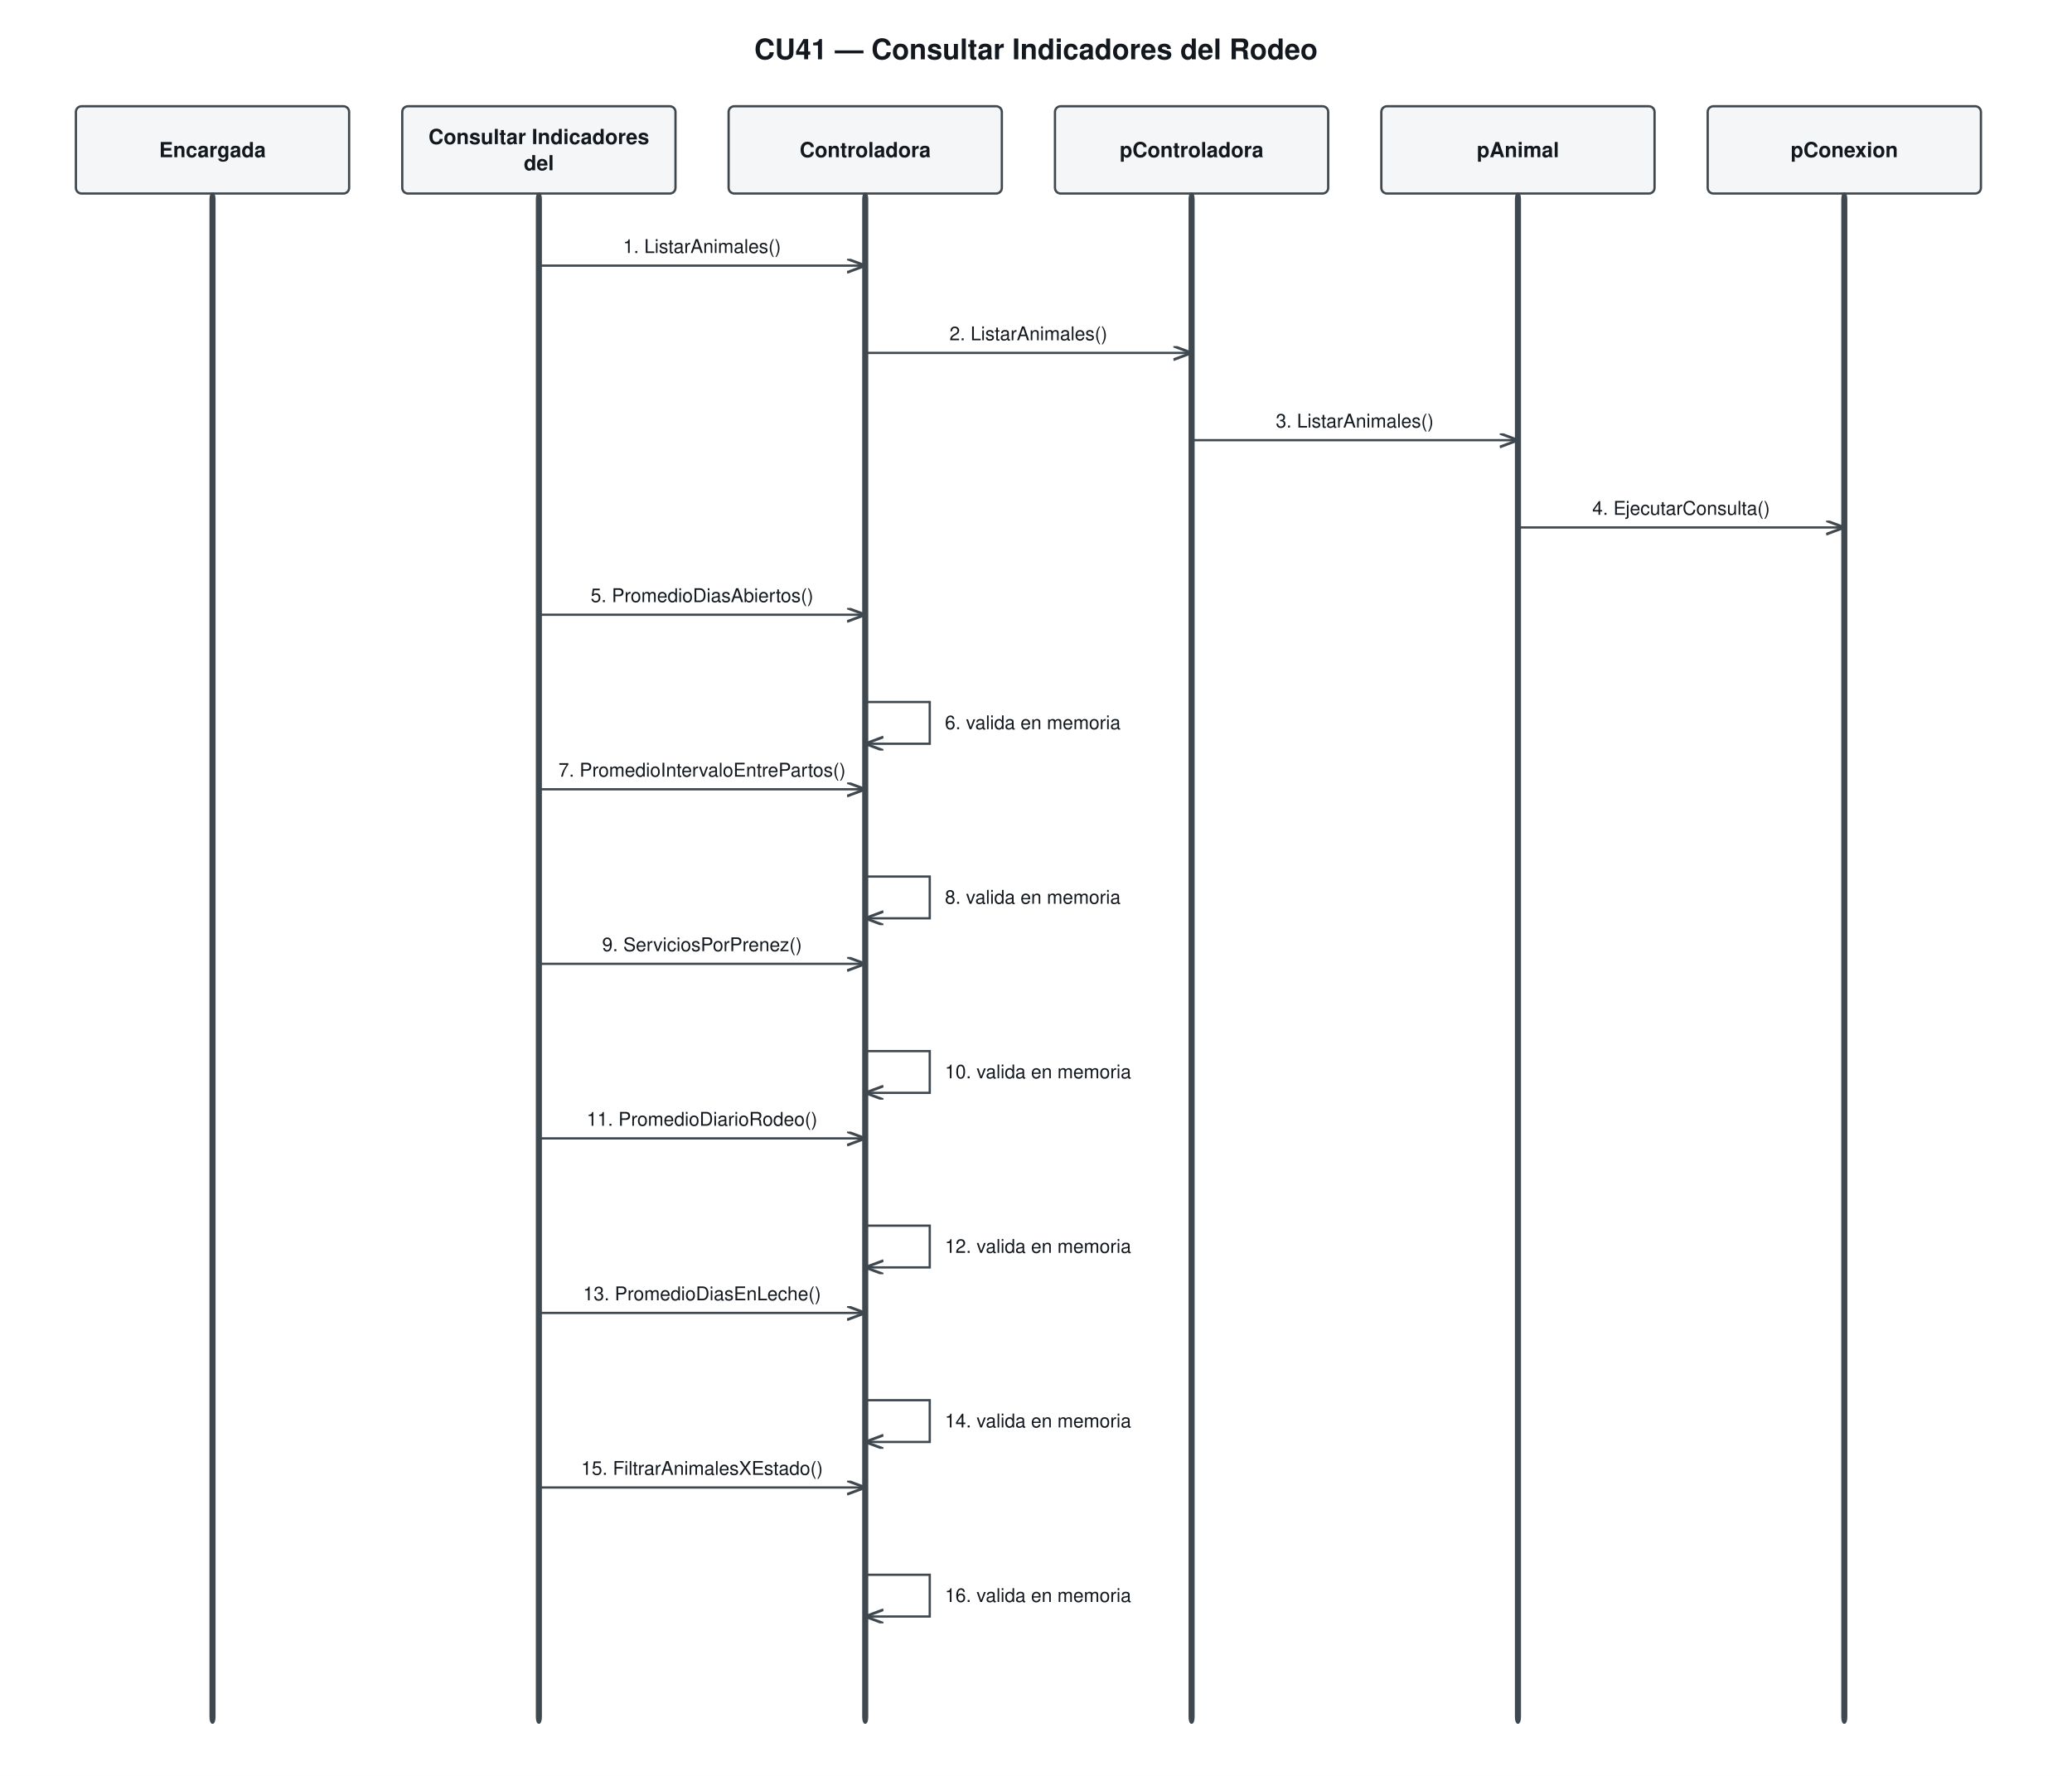
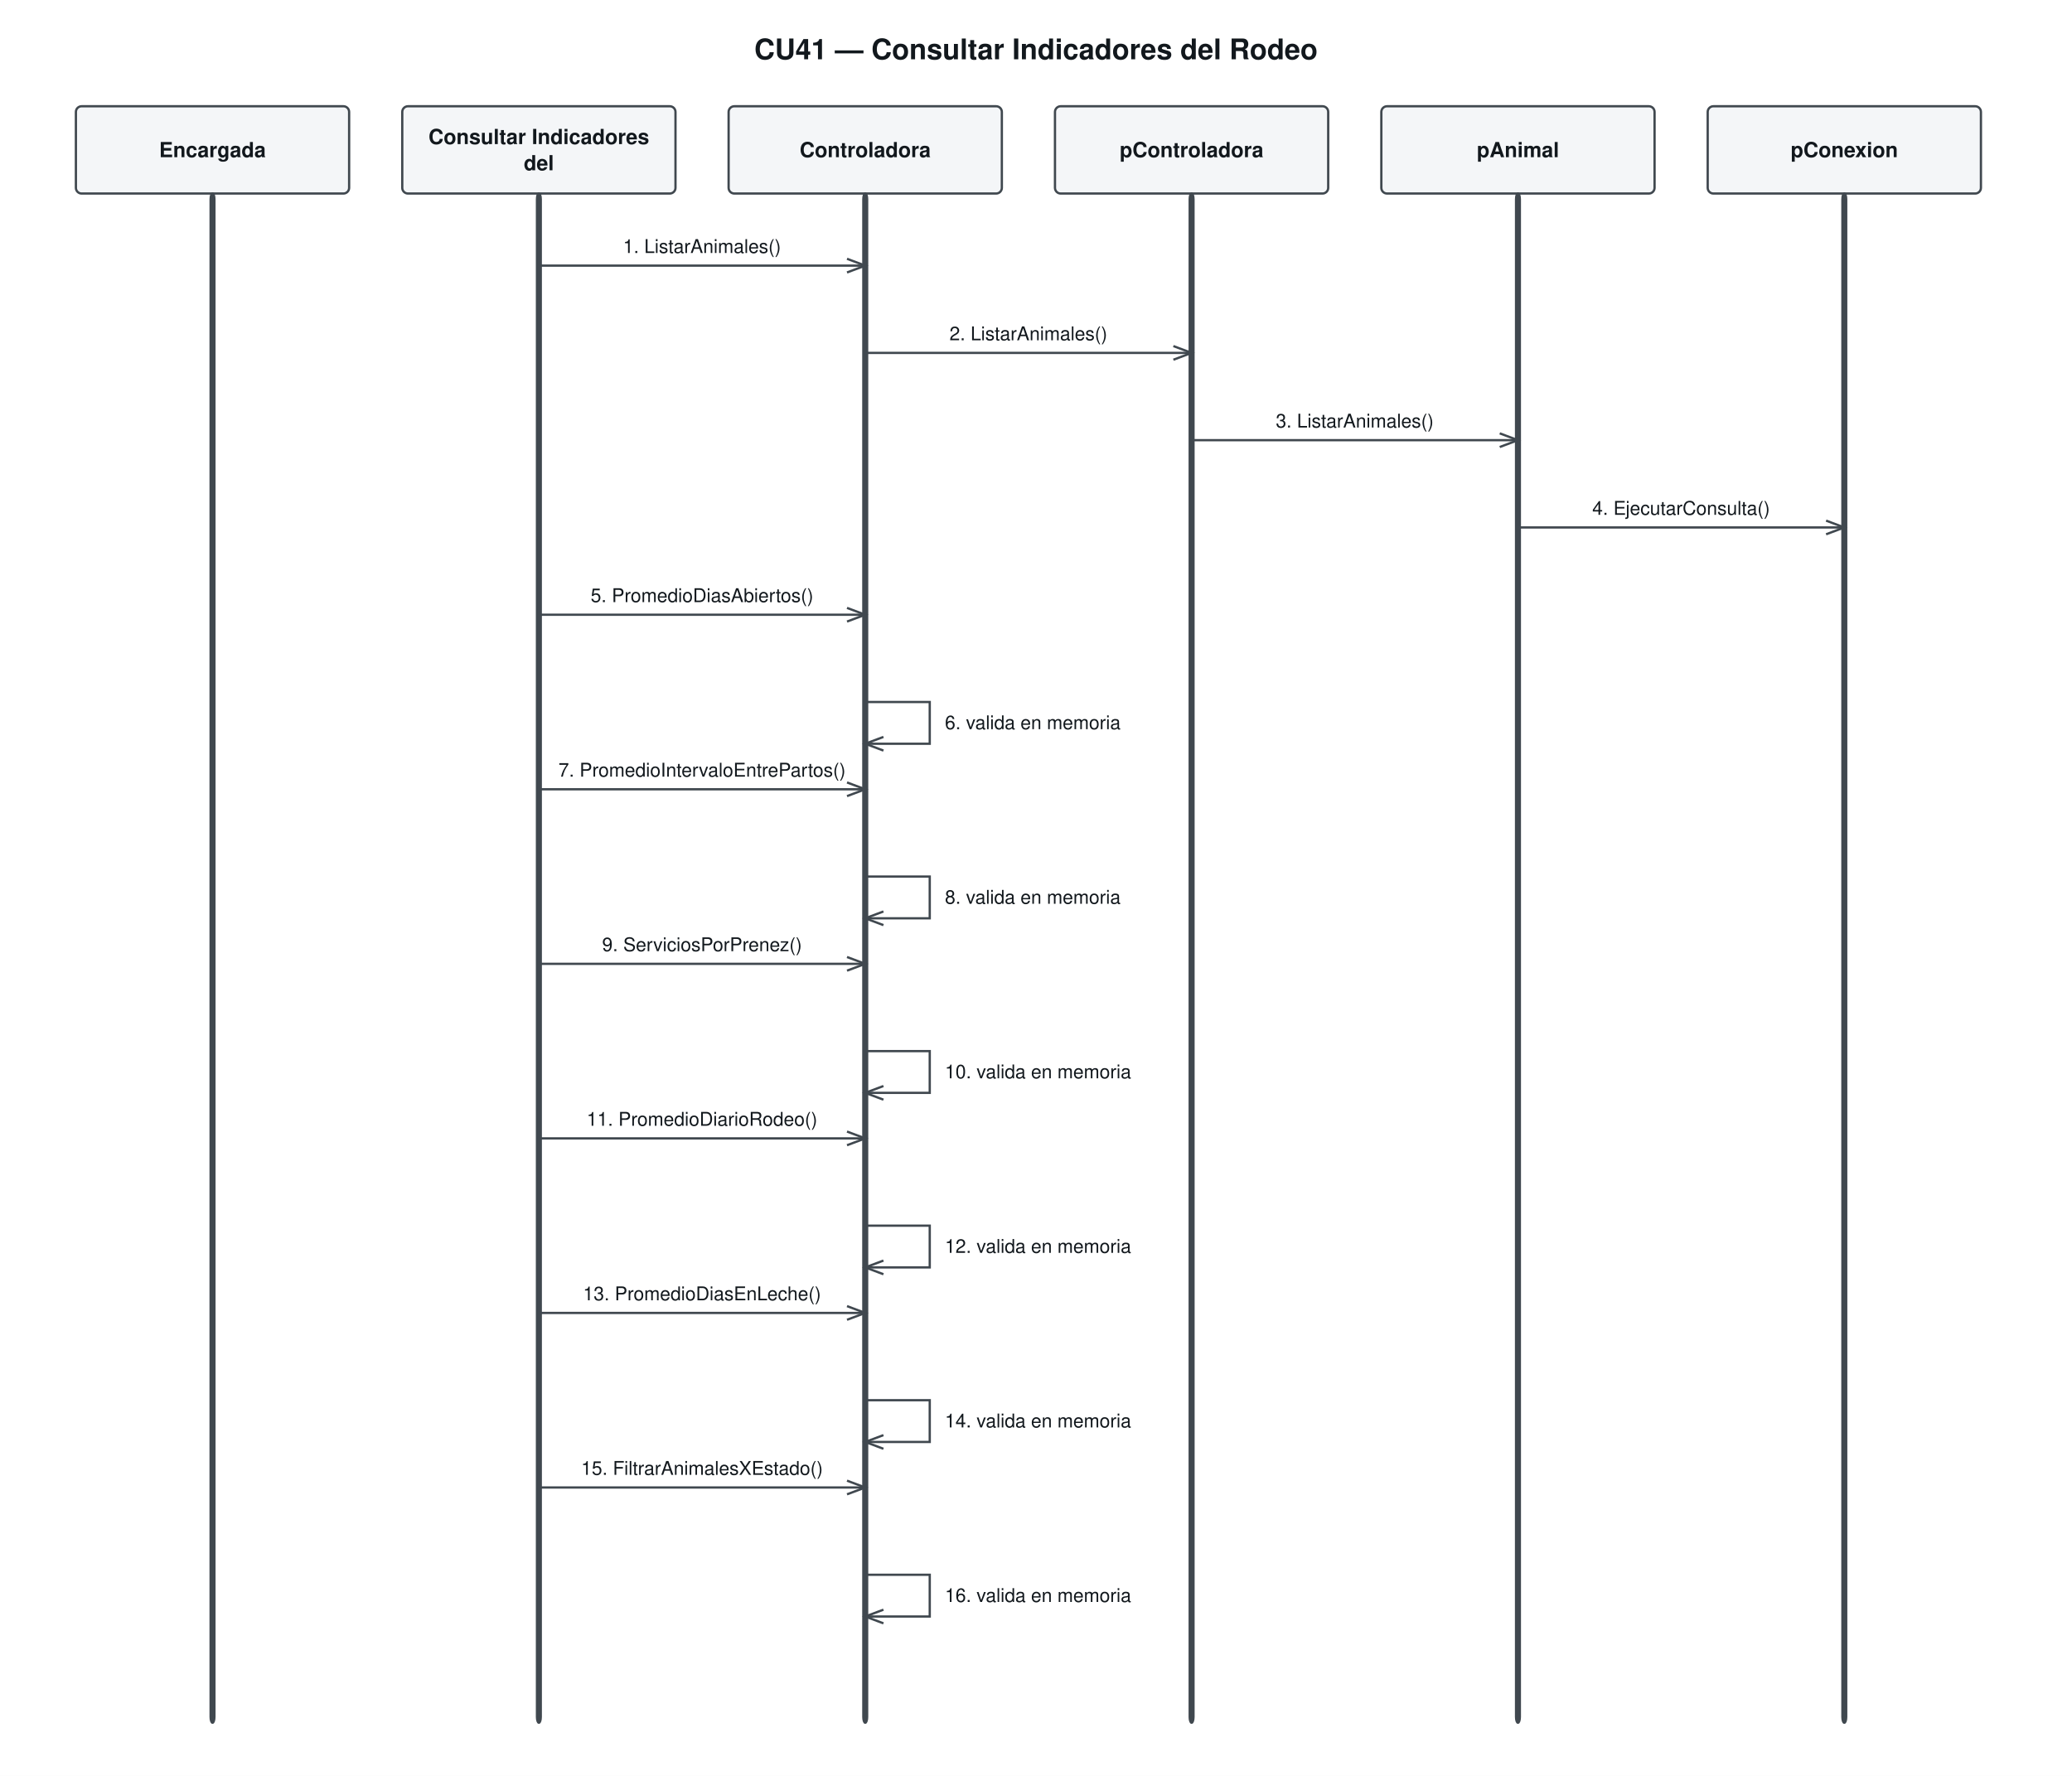
<svg xmlns="http://www.w3.org/2000/svg" width="1092" height="936" viewBox="0 0 1092 936">
-   <defs>
-     <marker id="punta" markerWidth="9" markerHeight="9" refX="8" refY="3" orient="auto">
-       <path d="M0,0 L8,3 L0,6" fill="none" stroke="#40484f" stroke-width="1.2" />
-     </marker>
-   </defs>
  <rect width="100%" height="100%" fill="#ffffff" />
  <text x="546.0" y="26.0" font-family="Helvetica, Arial, sans-serif" font-size="15" font-weight="600" fill="#12181d" text-anchor="middle" dominant-baseline="middle">CU41 — Consultar Indicadores del Rodeo</text>
  <rect x="40.0" y="56.0" width="144.0" height="46.0" rx="3" fill="#f4f6f8" stroke="#40484f" stroke-width="1.2" />
  <text x="112.0" y="79.0" font-family="Helvetica, Arial, sans-serif" font-size="11" font-weight="600" fill="#12181d" text-anchor="middle" dominant-baseline="middle">Encargada</text>
  <rect x="111.0" y="102.0" width="2.0" height="806.0" rx="3" fill="#40484f" stroke="#40484f" stroke-width="1.2" />
  <rect x="212.0" y="56.0" width="144.0" height="46.0" rx="3" fill="#f4f6f8" stroke="#40484f" stroke-width="1.2" />
  <text x="284.0" y="72.1" font-family="Helvetica, Arial, sans-serif" font-size="11" font-weight="600" fill="#12181d" text-anchor="middle" dominant-baseline="middle">Consultar Indicadores</text>
  <text x="284.0" y="85.9" font-family="Helvetica, Arial, sans-serif" font-size="11" font-weight="600" fill="#12181d" text-anchor="middle" dominant-baseline="middle">del</text>
  <rect x="283.0" y="102.0" width="2.0" height="806.0" rx="3" fill="#40484f" stroke="#40484f" stroke-width="1.2" />
  <rect x="384.0" y="56.0" width="144.0" height="46.0" rx="3" fill="#f4f6f8" stroke="#40484f" stroke-width="1.2" />
  <text x="456.0" y="79.0" font-family="Helvetica, Arial, sans-serif" font-size="11" font-weight="600" fill="#12181d" text-anchor="middle" dominant-baseline="middle">Controladora</text>
  <rect x="455.0" y="102.0" width="2.0" height="806.0" rx="3" fill="#40484f" stroke="#40484f" stroke-width="1.2" />
  <rect x="556.0" y="56.0" width="144.0" height="46.0" rx="3" fill="#f4f6f8" stroke="#40484f" stroke-width="1.2" />
  <text x="628.0" y="79.0" font-family="Helvetica, Arial, sans-serif" font-size="11" font-weight="600" fill="#12181d" text-anchor="middle" dominant-baseline="middle">pControladora</text>
  <rect x="627.0" y="102.0" width="2.0" height="806.0" rx="3" fill="#40484f" stroke="#40484f" stroke-width="1.2" />
  <rect x="728.0" y="56.0" width="144.0" height="46.0" rx="3" fill="#f4f6f8" stroke="#40484f" stroke-width="1.2" />
  <text x="800.0" y="79.0" font-family="Helvetica, Arial, sans-serif" font-size="11" font-weight="600" fill="#12181d" text-anchor="middle" dominant-baseline="middle">pAnimal</text>
  <rect x="799.0" y="102.0" width="2.0" height="806.0" rx="3" fill="#40484f" stroke="#40484f" stroke-width="1.2" />
  <rect x="900.0" y="56.0" width="144.0" height="46.0" rx="3" fill="#f4f6f8" stroke="#40484f" stroke-width="1.2" />
  <text x="972.0" y="79.0" font-family="Helvetica, Arial, sans-serif" font-size="11" font-weight="600" fill="#12181d" text-anchor="middle" dominant-baseline="middle">pConexion</text>
  <rect x="971.0" y="102.0" width="2.0" height="806.0" rx="3" fill="#40484f" stroke="#40484f" stroke-width="1.2" />
-   <line x1="284.0" y1="140.0" x2="456.0" y2="140.0" stroke="#40484f" stroke-width="1.2" marker-end="url(#punta)" />
+   <line x1="284.0" y1="140.0" x2="456.0" y2="140.0" stroke="#40484f" stroke-width="1.2" />
+   <path d="M 446.4 143.6 L 456.0 140.0 L 446.4 136.4" fill="none" stroke="#40484f" stroke-width="1.2" />
  <text x="370.0" y="130.0" font-family="Helvetica, Arial, sans-serif" font-size="10" fill="#12181d" text-anchor="middle" dominant-baseline="middle">1. ListarAnimales()</text>
-   <line x1="456.0" y1="186.0" x2="628.0" y2="186.0" stroke="#40484f" stroke-width="1.2" marker-end="url(#punta)" />
+   <line x1="456.0" y1="186.0" x2="628.0" y2="186.0" stroke="#40484f" stroke-width="1.2" />
+   <path d="M 618.4 189.6 L 628.0 186.0 L 618.4 182.4" fill="none" stroke="#40484f" stroke-width="1.2" />
  <text x="542.0" y="176.0" font-family="Helvetica, Arial, sans-serif" font-size="10" fill="#12181d" text-anchor="middle" dominant-baseline="middle">2. ListarAnimales()</text>
-   <line x1="628.0" y1="232.0" x2="800.0" y2="232.0" stroke="#40484f" stroke-width="1.2" marker-end="url(#punta)" />
+   <line x1="628.0" y1="232.0" x2="800.0" y2="232.0" stroke="#40484f" stroke-width="1.2" />
+   <path d="M 790.4 235.6 L 800.0 232.0 L 790.4 228.4" fill="none" stroke="#40484f" stroke-width="1.2" />
  <text x="714.0" y="222.0" font-family="Helvetica, Arial, sans-serif" font-size="10" fill="#12181d" text-anchor="middle" dominant-baseline="middle">3. ListarAnimales()</text>
-   <line x1="800.0" y1="278.0" x2="972.0" y2="278.0" stroke="#40484f" stroke-width="1.2" marker-end="url(#punta)" />
+   <line x1="800.0" y1="278.0" x2="972.0" y2="278.0" stroke="#40484f" stroke-width="1.2" />
+   <path d="M 962.4 281.6 L 972.0 278.0 L 962.4 274.4" fill="none" stroke="#40484f" stroke-width="1.2" />
  <text x="886.0" y="268.0" font-family="Helvetica, Arial, sans-serif" font-size="10" fill="#12181d" text-anchor="middle" dominant-baseline="middle">4. EjecutarConsulta()</text>
-   <line x1="284.0" y1="324.0" x2="456.0" y2="324.0" stroke="#40484f" stroke-width="1.2" marker-end="url(#punta)" />
+   <line x1="284.0" y1="324.0" x2="456.0" y2="324.0" stroke="#40484f" stroke-width="1.2" />
+   <path d="M 446.4 327.6 L 456.0 324.0 L 446.4 320.4" fill="none" stroke="#40484f" stroke-width="1.2" />
  <text x="370.0" y="314.0" font-family="Helvetica, Arial, sans-serif" font-size="10" fill="#12181d" text-anchor="middle" dominant-baseline="middle">5. PromedioDiasAbiertos()</text>
-   <path d="M 456.0 370.0 h 34 v 22 h -34" fill="none" stroke="#40484f" stroke-width="1.2" marker-end="url(#punta)" />
+   <path d="M 456.0 370.0 h 34 v 22 h -34" fill="none" stroke="#40484f" stroke-width="1.2" />
+   <path d="M 465.6 388.4 L 456.0 392.0 L 465.6 395.6" fill="none" stroke="#40484f" stroke-width="1.2" />
  <text x="498.0" y="381.0" font-family="Helvetica, Arial, sans-serif" font-size="10" fill="#12181d" text-anchor="start" dominant-baseline="middle">6. valida en memoria</text>
-   <line x1="284.0" y1="416.0" x2="456.0" y2="416.0" stroke="#40484f" stroke-width="1.2" marker-end="url(#punta)" />
+   <line x1="284.0" y1="416.0" x2="456.0" y2="416.0" stroke="#40484f" stroke-width="1.2" />
+   <path d="M 446.4 419.6 L 456.0 416.0 L 446.4 412.4" fill="none" stroke="#40484f" stroke-width="1.2" />
  <text x="370.0" y="406.0" font-family="Helvetica, Arial, sans-serif" font-size="10" fill="#12181d" text-anchor="middle" dominant-baseline="middle">7. PromedioIntervaloEntrePartos()</text>
-   <path d="M 456.0 462.0 h 34 v 22 h -34" fill="none" stroke="#40484f" stroke-width="1.2" marker-end="url(#punta)" />
+   <path d="M 456.0 462.0 h 34 v 22 h -34" fill="none" stroke="#40484f" stroke-width="1.2" />
+   <path d="M 465.6 480.4 L 456.0 484.0 L 465.6 487.6" fill="none" stroke="#40484f" stroke-width="1.2" />
  <text x="498.0" y="473.0" font-family="Helvetica, Arial, sans-serif" font-size="10" fill="#12181d" text-anchor="start" dominant-baseline="middle">8. valida en memoria</text>
-   <line x1="284.0" y1="508.0" x2="456.0" y2="508.0" stroke="#40484f" stroke-width="1.2" marker-end="url(#punta)" />
+   <line x1="284.0" y1="508.0" x2="456.0" y2="508.0" stroke="#40484f" stroke-width="1.2" />
+   <path d="M 446.4 511.6 L 456.0 508.0 L 446.4 504.4" fill="none" stroke="#40484f" stroke-width="1.2" />
  <text x="370.0" y="498.0" font-family="Helvetica, Arial, sans-serif" font-size="10" fill="#12181d" text-anchor="middle" dominant-baseline="middle">9. ServiciosPorPrenez()</text>
-   <path d="M 456.0 554.0 h 34 v 22 h -34" fill="none" stroke="#40484f" stroke-width="1.2" marker-end="url(#punta)" />
+   <path d="M 456.0 554.0 h 34 v 22 h -34" fill="none" stroke="#40484f" stroke-width="1.2" />
+   <path d="M 465.6 572.4 L 456.0 576.0 L 465.6 579.6" fill="none" stroke="#40484f" stroke-width="1.2" />
  <text x="498.0" y="565.0" font-family="Helvetica, Arial, sans-serif" font-size="10" fill="#12181d" text-anchor="start" dominant-baseline="middle">10. valida en memoria</text>
-   <line x1="284.0" y1="600.0" x2="456.0" y2="600.0" stroke="#40484f" stroke-width="1.2" marker-end="url(#punta)" />
+   <line x1="284.0" y1="600.0" x2="456.0" y2="600.0" stroke="#40484f" stroke-width="1.2" />
+   <path d="M 446.4 603.6 L 456.0 600.0 L 446.4 596.4" fill="none" stroke="#40484f" stroke-width="1.2" />
  <text x="370.0" y="590.0" font-family="Helvetica, Arial, sans-serif" font-size="10" fill="#12181d" text-anchor="middle" dominant-baseline="middle">11. PromedioDiarioRodeo()</text>
-   <path d="M 456.0 646.0 h 34 v 22 h -34" fill="none" stroke="#40484f" stroke-width="1.2" marker-end="url(#punta)" />
+   <path d="M 456.0 646.0 h 34 v 22 h -34" fill="none" stroke="#40484f" stroke-width="1.2" />
+   <path d="M 465.6 664.4 L 456.0 668.0 L 465.6 671.6" fill="none" stroke="#40484f" stroke-width="1.2" />
  <text x="498.0" y="657.0" font-family="Helvetica, Arial, sans-serif" font-size="10" fill="#12181d" text-anchor="start" dominant-baseline="middle">12. valida en memoria</text>
-   <line x1="284.0" y1="692.0" x2="456.0" y2="692.0" stroke="#40484f" stroke-width="1.2" marker-end="url(#punta)" />
+   <line x1="284.0" y1="692.0" x2="456.0" y2="692.0" stroke="#40484f" stroke-width="1.2" />
+   <path d="M 446.4 695.6 L 456.0 692.0 L 446.4 688.4" fill="none" stroke="#40484f" stroke-width="1.2" />
  <text x="370.0" y="682.0" font-family="Helvetica, Arial, sans-serif" font-size="10" fill="#12181d" text-anchor="middle" dominant-baseline="middle">13. PromedioDiasEnLeche()</text>
-   <path d="M 456.0 738.0 h 34 v 22 h -34" fill="none" stroke="#40484f" stroke-width="1.2" marker-end="url(#punta)" />
+   <path d="M 456.0 738.0 h 34 v 22 h -34" fill="none" stroke="#40484f" stroke-width="1.2" />
+   <path d="M 465.6 756.4 L 456.0 760.0 L 465.6 763.6" fill="none" stroke="#40484f" stroke-width="1.2" />
  <text x="498.0" y="749.0" font-family="Helvetica, Arial, sans-serif" font-size="10" fill="#12181d" text-anchor="start" dominant-baseline="middle">14. valida en memoria</text>
-   <line x1="284.0" y1="784.0" x2="456.0" y2="784.0" stroke="#40484f" stroke-width="1.2" marker-end="url(#punta)" />
+   <line x1="284.0" y1="784.0" x2="456.0" y2="784.0" stroke="#40484f" stroke-width="1.2" />
+   <path d="M 446.4 787.6 L 456.0 784.0 L 446.4 780.4" fill="none" stroke="#40484f" stroke-width="1.2" />
  <text x="370.0" y="774.0" font-family="Helvetica, Arial, sans-serif" font-size="10" fill="#12181d" text-anchor="middle" dominant-baseline="middle">15. FiltrarAnimalesXEstado()</text>
-   <path d="M 456.0 830.0 h 34 v 22 h -34" fill="none" stroke="#40484f" stroke-width="1.2" marker-end="url(#punta)" />
+   <path d="M 456.0 830.0 h 34 v 22 h -34" fill="none" stroke="#40484f" stroke-width="1.2" />
+   <path d="M 465.6 848.4 L 456.0 852.0 L 465.6 855.6" fill="none" stroke="#40484f" stroke-width="1.2" />
  <text x="498.0" y="841.0" font-family="Helvetica, Arial, sans-serif" font-size="10" fill="#12181d" text-anchor="start" dominant-baseline="middle">16. valida en memoria</text>
</svg>
